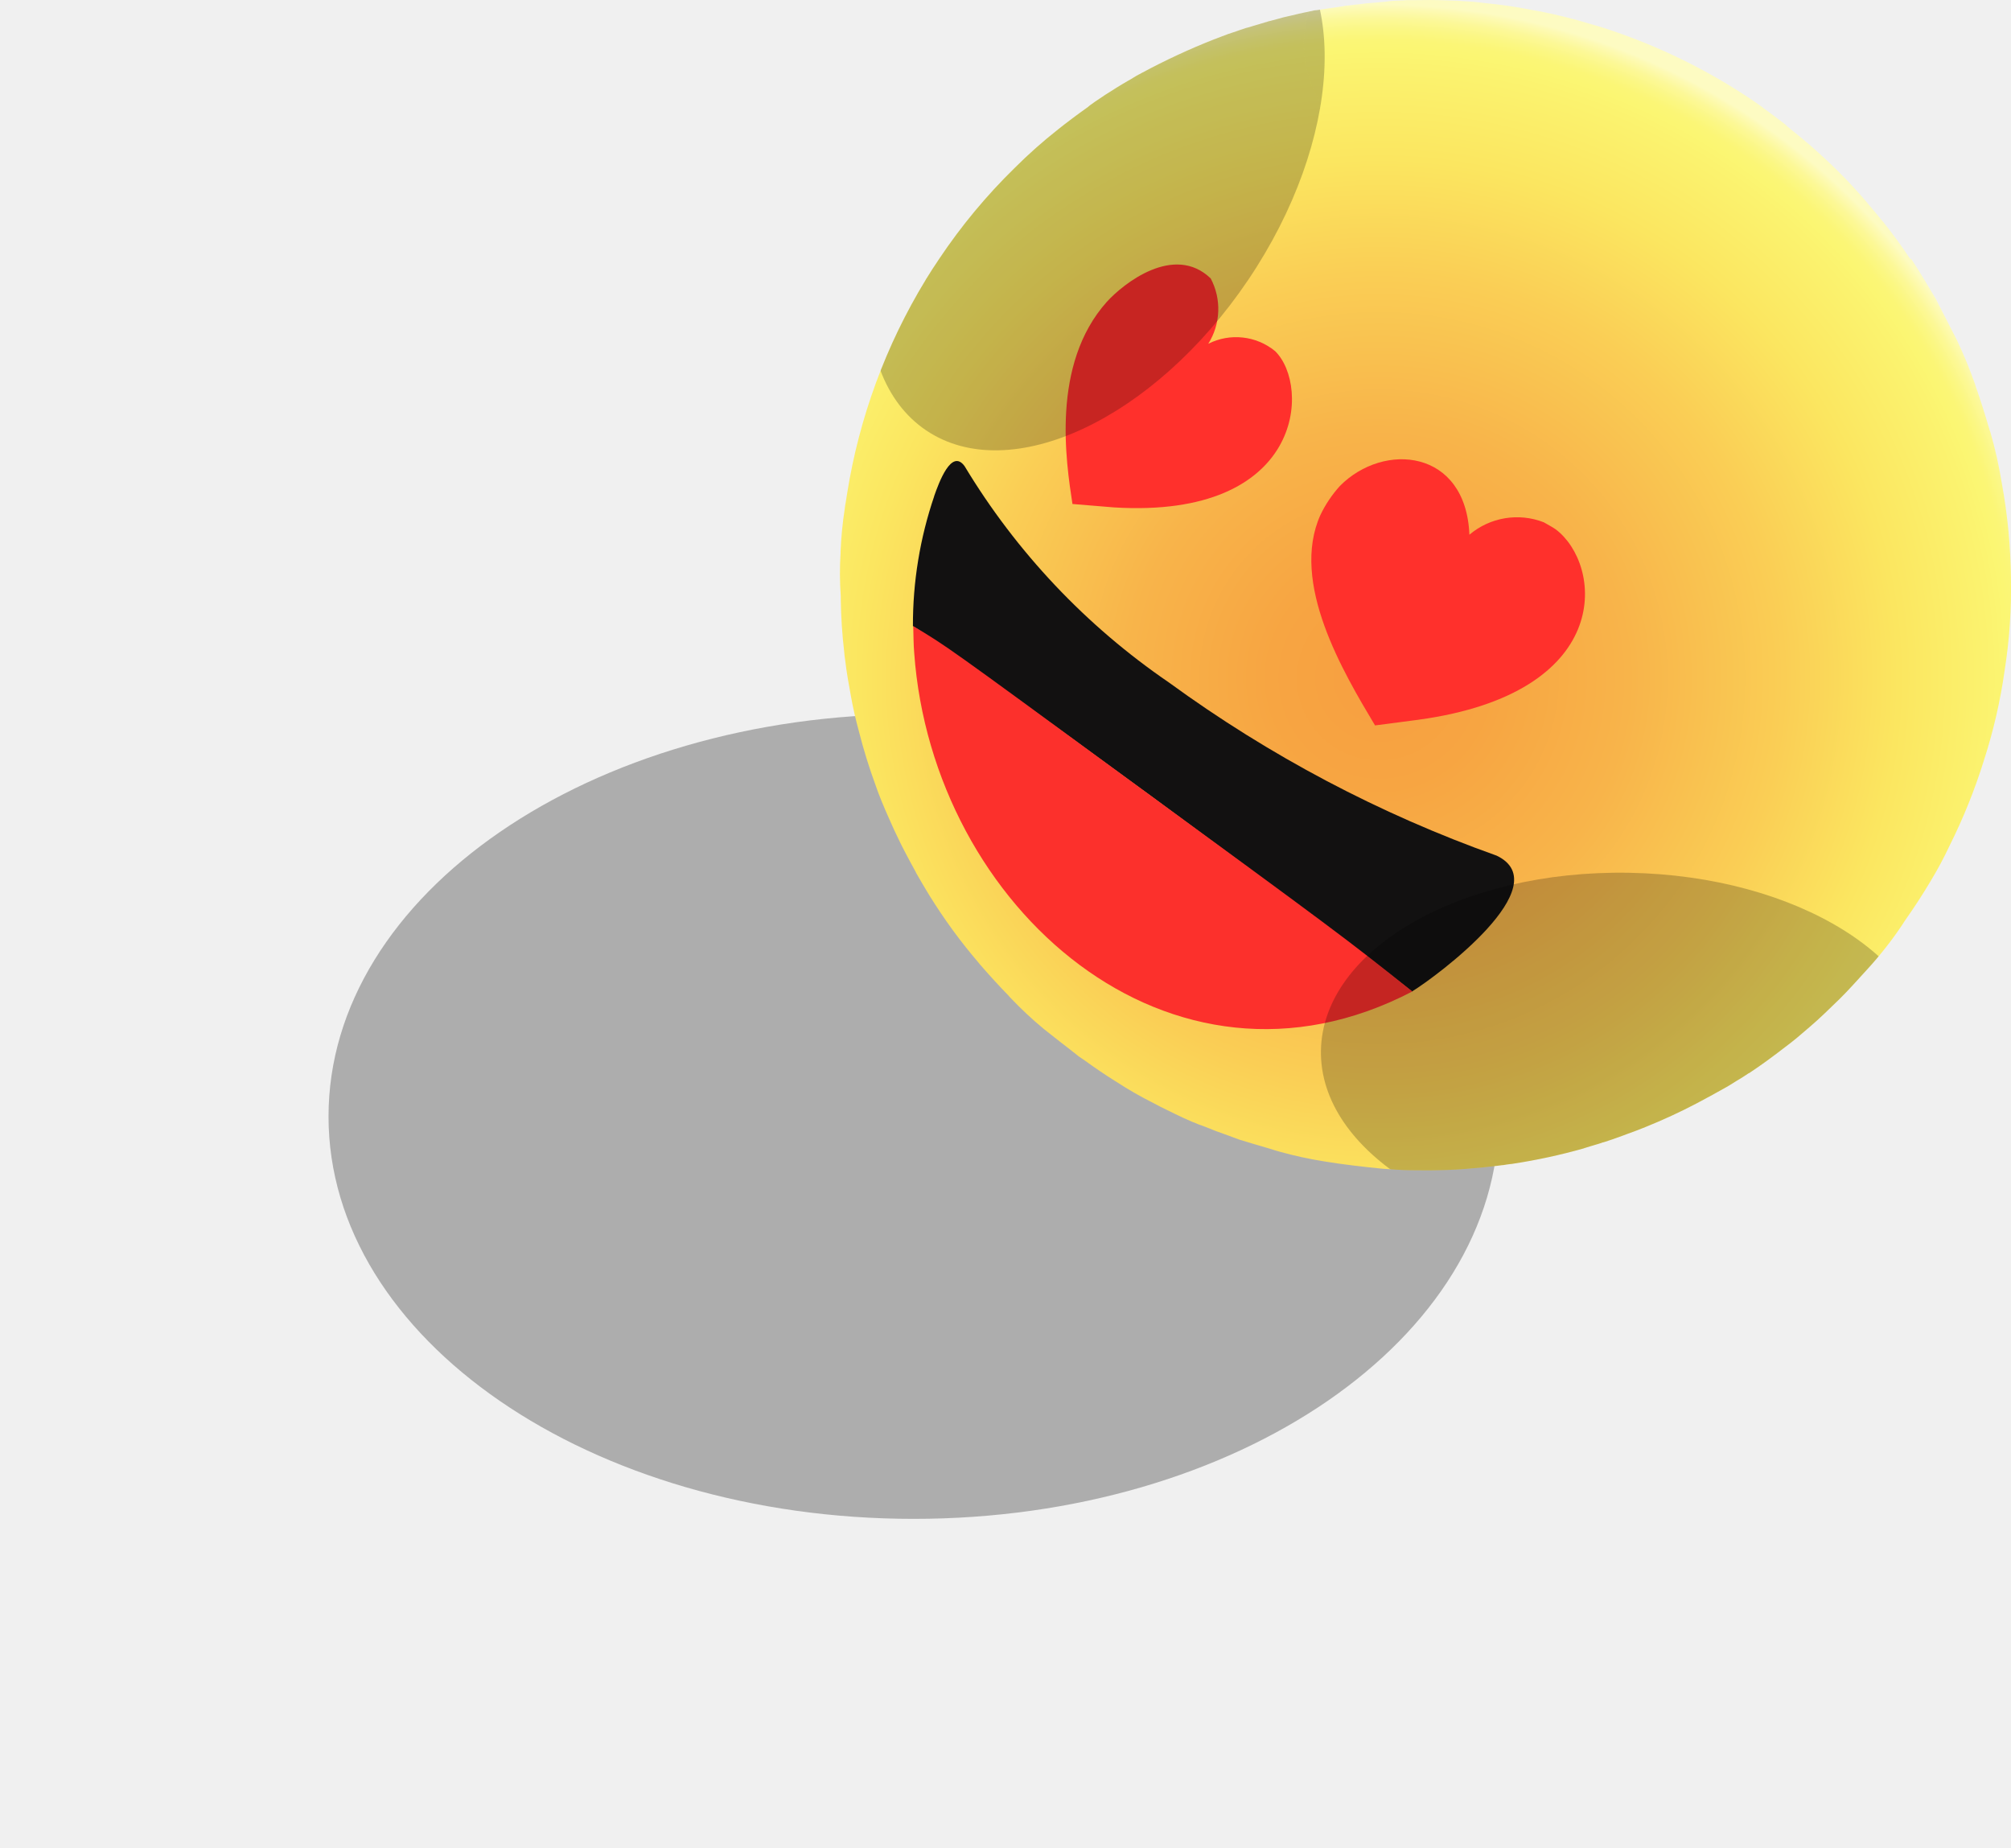
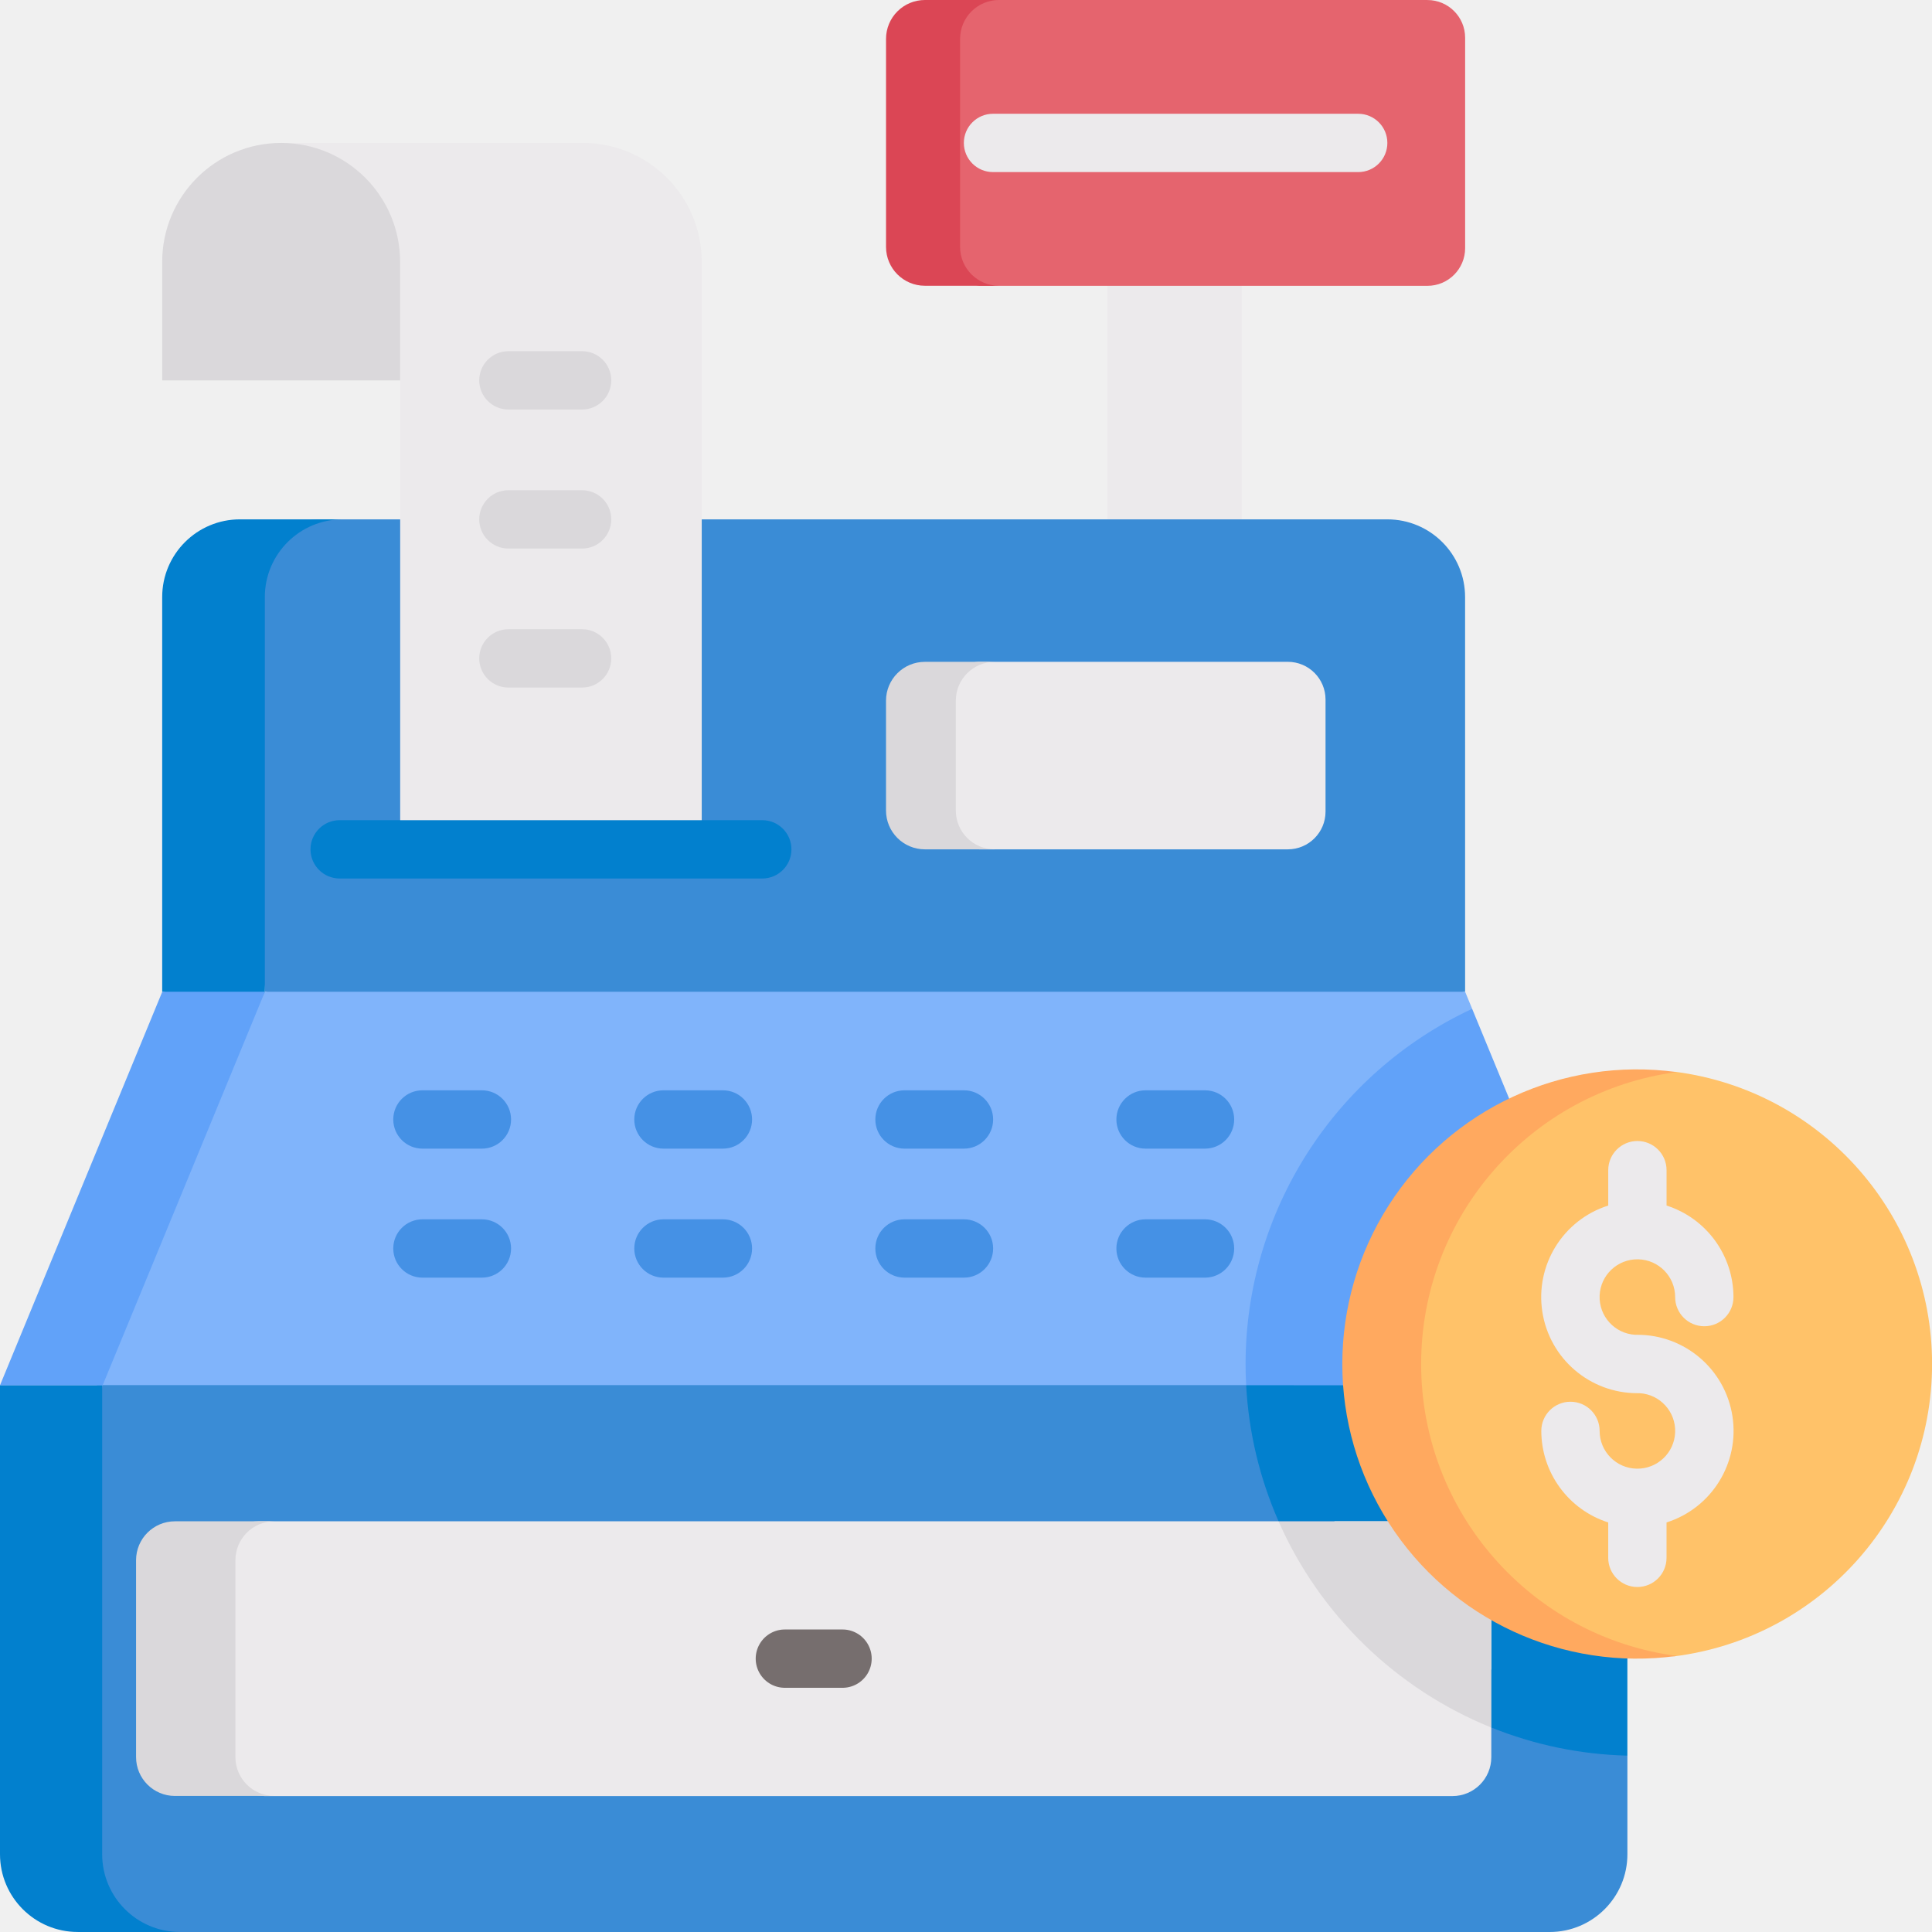
- <svg xmlns="http://www.w3.org/2000/svg" xmlns:xlink="http://www.w3.org/1999/xlink" width="82.478" height="75.758" viewBox="0 0 82.478 75.758">
-   <defs>
-     <radialGradient id="radial-gradient" cx="0.471" cy="0.58" r="0.575" gradientTransform="matrix(-0.999, -0.004, -0.004, 1, 0.933, 0.001)" gradientUnits="objectBoundingBox">
-       <stop offset="0" stop-color="#f79f40" />
-       <stop offset="0.163" stop-color="#f7a542" />
-       <stop offset="0.371" stop-color="#f8b44a" />
-       <stop offset="0.601" stop-color="#face55" />
-       <stop offset="0.771" stop-color="#fbe660" />
-       <stop offset="0.91" stop-color="#fbf36f" />
-       <stop offset="0.932" stop-color="#fbf672" />
-       <stop offset="0.947" stop-color="#fbf676" />
-       <stop offset="0.962" stop-color="#fbf783" />
-       <stop offset="0.978" stop-color="#fcf897" />
-       <stop offset="0.994" stop-color="#fdfab4" />
-       <stop offset="1" stop-color="#fdfbc2" />
-     </radialGradient>
-     <clipPath id="clip-path">
-       <path id="Trazado_116496" data-name="Trazado 116496" d="M52.65,29.84v-.06c0-.11-.03-.77-.15-1.75-.01-.09-.02-.17-.03-.26-.02-.12-.04-.25-.06-.38a23.894,23.894,0,0,0-3.15-8.77c0-.01-.01-.01-.01-.02-.17-.29-.35-.57-.54-.85h0a23.353,23.353,0,0,0-3.06-3.74,20.449,20.449,0,0,0-1.77-1.6c-.39-.32-.78-.62-1.19-.91a.265.265,0,0,1-.06-.05l-.05-.04-.21-.15c-.26-.18-.55-.37-.86-.57h0c-.01-.01-.02-.01-.03-.02-.15-.09-.3-.19-.47-.28-.07-.04-.15-.09-.22-.13s-.12-.07-.19-.11a1.092,1.092,0,0,0-.15-.08,25.413,25.413,0,0,0-2.93-1.4c-.26-.11-.47-.18-.58-.23l-.18-.07-.18-.07c-.01,0-.02-.01-.03-.01l-.04-.01-.3-.1-.04-.01c-.01,0-.03-.01-.04-.01l-.2-.07a2.759,2.759,0,0,0-.27-.08l-.23-.07c-.04-.01-.09-.03-.13-.04-.01,0-.03-.01-.04-.01s-.03-.01-.05-.01a.636.636,0,0,1-.07-.02l-.26-.07-.22-.06c-.07-.02-.14-.03-.21-.05h-.01l-.13-.03-.25-.06-.18-.04a2.049,2.049,0,0,0-.24-.05c-.01,0-.03-.01-.04-.01-.06-.01-.12-.03-.18-.04l-.11-.02-.13-.03h-.02l-.04-.01c-.02,0-.05-.01-.07-.01a1.766,1.766,0,0,1-.2-.04.6.6,0,0,0-.12-.02h0a2.068,2.068,0,0,1-.22-.04l-.19-.03c-.03-.01-.07-.01-.11-.02a.985.985,0,0,0-.17-.02,1,1,0,0,0-.16-.02l-.27-.03-.25-.03c-.03,0-.05-.01-.08-.01h-.02a1.641,1.641,0,0,0-.23-.02l-.34-.03c-.08-.01-.16-.01-.23-.02-.09-.01-.17-.01-.26-.02s-.18-.01-.27-.02A.97.97,0,0,1,29.76,7h-.37c-.48-.01-.96-.01-1.45,0-.11,0-.21,0-.31.01s-.22.01-.32.02c-.07,0-.13.01-.19.01-.16.01-.31.02-.46.04-.05,0-.11.01-.16.01-.22.02-.43.04-.64.07-.1.01-.2.02-.3.04h-.01c-.02,0-.04.01-.06.01q-.24.03-.45.06c-.11.02-.23.04-.34.05-.26.04-.47.08-.61.11-.7.14-1.38.3-2.06.5-.41.11-.77.22-1.21.38a24.021,24.021,0,0,0-5.31,2.61h0c-.17.11-.33.22-.49.33a.265.265,0,0,0-.06.05c-.28.2-.56.4-.84.61a.423.423,0,0,1-.07.05l-.02.02-.02.02c-.01.01-.02.02-.03.02s-.02.01-.03.02c-.08.06-.15.12-.23.18-.15.12-.3.24-.44.36-.08.07-.16.13-.24.2-.16.14-.32.27-.46.4l-.02.02-.02.02c-.03.03-.07.06-.1.09-.75.69-1.21,1.19-1.24,1.22-.23.25-.46.51-.69.77-.16.19-.33.38-.5.59-.01.01-.02.03-.04.04l-.03.03c-.34.42-.69.89-1.08,1.46l-.01.01-.01.01c-.01.01-.01.02-.02.02-.18.26-.36.55-.54.86-.16.26-.32.52-.46.75l-.46.88c-.15.29-.29.56-.42.82a16.758,16.758,0,0,0-.76,1.82h0v.01c-.22.6-.42,1.23-.6,1.84l-.01.02a.037.037,0,0,1-.01.03,17.968,17.968,0,0,0-.5,2.13,23.506,23.506,0,0,0-.17,7.66,22.794,22.794,0,0,0,.82,3.68,23.944,23.944,0,0,0,1.38,3.51,15.311,15.311,0,0,0,.75,1.42c.32.56.68,1.11,1.06,1.66.04.07.09.13.13.2a16,16,0,0,0,1.39,1.8c.34.37.78.88,1.14,1.24s.83.82,1.22,1.15h0c.42.37.6.53.99.83q.72.585,1.47,1.08h.01c.16.11.32.22.49.32.19.12.38.24.55.34.09.05.22.13.36.21a.573.573,0,0,1,.07.04c.15.09.33.18.52.29.04.02.09.05.13.07a22.789,22.789,0,0,0,2.12,1c.18.07.42.17.7.28l.24.09.42.15.3.1.11.03c.01,0,.01,0,.02.01l.16.05a2.759,2.759,0,0,0,.27.08l.26.08c.01,0,.02,0,.02.01a22.1,22.1,0,0,0,2.96.66l.09.01c.08.01.17.03.27.04h.03l.23.03.53.06c.24.03.56.05.79.07s.49.03.74.04h.02c.13.01.25.01.37.01.33.01.77,0,1.1.01s.79-.03,1.13-.05c.72-.06,1.68-.17,2.39-.28a18.747,18.747,0,0,0,1.84-.38c.14-.04.28-.08.43-.12.43-.12.87-.25,1.24-.36l.43-.16c.35-.12.69-.25,1.03-.38l.17-.06c.4-.15.89-.38,1.32-.59.19-.09.37-.18.55-.28a15.71,15.71,0,0,0,1.56-.88c.02-.01.03-.02.05-.03.41-.26.82-.52,1.22-.81.09-.06.18-.12.26-.17l.44-.34c.12-.09.23-.18.35-.27l.66-.52a14.289,14.289,0,0,0,1.37-1.26l.03-.03.07-.07c.35-.35.74-.77,1.2-1.29a.138.138,0,0,0,.03-.04h0a20.958,20.958,0,0,0,2.02-2.71c.01-.01.01-.02.02-.03.19-.3.38-.61.57-.95v-.01h0c.08-.14.16-.29.24-.44.11-.2.22-.41.31-.59l.09-.18c.16-.32.31-.65.47-.99.21-.47.41-.94.56-1.36h0c.26-.7.5-1.44.71-2.23.13-.48.25-.96.33-1.41.1-.48.18-.98.25-1.5.02-.12.03-.23.05-.34.08-.69.14-1.41.16-2.14v-.13C52.68,31.04,52.68,30.45,52.65,29.84Z" transform="translate(-4.654 -6.992)" />
-     </clipPath>
-     <linearGradient id="linear-gradient" x1="-0.166" y1="-323.933" x2="-1.166" y2="-323.933" gradientUnits="objectBoundingBox">
-       <stop offset="0" stop-color="#19b79c" />
-       <stop offset="0.405" stop-color="#1dbb9e" />
-       <stop offset="0.825" stop-color="#2ac8a3" />
-       <stop offset="0.997" stop-color="#31cfa6" />
-     </linearGradient>
-     <linearGradient id="linear-gradient-2" x1="-2.106" y1="-363.238" x2="-3.08" y2="-363.238" xlink:href="#linear-gradient" />
-     <clipPath id="clip-path-2">
-       <path id="Trazado_116504" data-name="Trazado 116504" d="M4.652,29.65v-.06a15.757,15.757,0,0,1,.17-1.74,2.335,2.335,0,0,1,.04-.26c.02-.12.04-.25.06-.38a24.088,24.088,0,0,1,3.22-8.75c0-.01.01-.01.01-.02.18-.29.36-.57.55-.85h0a23.39,23.39,0,0,1,3.09-3.72,20.134,20.134,0,0,1,1.78-1.58q.585-.465,1.2-.9a.265.265,0,0,0,.06-.05l.05-.04.21-.15c.26-.18.55-.37.86-.56h0c.01-.01.02-.01.03-.02.15-.09.31-.19.47-.28a2.53,2.53,0,0,0,.22-.13c.06-.04.12-.07.19-.11.05-.03.1-.05.15-.08a27.308,27.308,0,0,1,2.95-1.37c.26-.1.47-.18.58-.22l.18-.06.18-.06c.01,0,.02-.01.03-.01l.05-.02.3-.1.04-.01c.01,0,.03-.01.04-.01l.2-.06c.08-.02.19-.06.27-.08l.23-.07a.647.647,0,0,0,.13-.04c.01,0,.03-.01.04-.01s.03-.01.05-.01a.637.637,0,0,0,.07-.02l.26-.07.22-.06c.07-.02.14-.03.21-.05h.01l.13-.03c.08-.02.18-.04.25-.06l.18-.04c.08-.02.16-.03.24-.05.01,0,.03-.01.04-.01a1.163,1.163,0,0,0,.18-.04l.11-.01.13-.02h.02l.04-.01c.02,0,.05-.01.07-.01l.2-.03c.04-.01.09-.01.13-.02h0l.22-.03.19-.03a.516.516,0,0,0,.11-.02.985.985,0,0,1,.17-.02c.06-.01.11-.01.16-.02l.27-.03.25-.03c.03,0,.05-.01.08-.01h.02c.07-.01.15-.01.23-.02l.34-.03c.08-.01.16-.01.23-.02a1.569,1.569,0,0,1,.24-.03,2.437,2.437,0,0,1,.27-.01.86.86,0,0,1,.16-.01l.15-.01h.24c.49-.01.97-.01,1.45.01.11,0,.21.01.31.01s.22.01.32.02c.07,0,.13.01.19.01.16.01.31.02.46.04.05.01.11.01.16.02.22.02.43.05.64.07.1.01.2.03.3.04h.01c.02,0,.04.01.06.01.16.02.31.05.45.07l.34.06c.26.05.47.09.6.11.69.14,1.38.31,2.06.52.41.11.76.23,1.21.39a24.178,24.178,0,0,1,5.28,2.65h0c.16.11.33.22.49.34a.265.265,0,0,1,.06.05c.28.2.56.41.83.62a.424.424,0,0,0,.07.05l.02.02.02.02.03.03c.01.01.02.01.02.02.08.06.15.12.22.18.15.12.3.24.44.36.08.07.16.14.24.2.16.14.31.28.46.41l.02.02.02.02c.03.03.07.06.1.09.75.69,1.2,1.2,1.23,1.23.23.25.46.51.68.78.16.19.32.38.49.59.01.01.02.03.04.04l.02.03c.33.42.69.89,1.07,1.47l.04.01.01.01c.01.01.01.02.02.02.17.26.36.56.54.86.16.26.31.53.45.75l.45.88c.15.29.29.56.42.82a18.431,18.431,0,0,1,.75,1.83h0v.01c.21.6.41,1.23.59,1.85l.01.02a.037.037,0,0,0,.01.03,17.59,17.59,0,0,1,.48,2.14,22.71,22.71,0,0,1,.37,3.87,21.465,21.465,0,0,1-.26,3.8,21.96,21.96,0,0,1-.85,3.68,23.286,23.286,0,0,1-1.41,3.5,15.244,15.244,0,0,1-.76,1.42c-.33.56-.69,1.11-1.07,1.65-.04.07-.09.13-.13.2a15.2,15.2,0,0,1-1.41,1.79c-.34.37-.79.88-1.15,1.23s-.84.82-1.22,1.14h0c-.43.37-.6.52-1,.82-.49.38-.98.74-1.48,1.07H41.9c-.16.11-.32.21-.49.31-.19.12-.38.24-.55.33-.09.05-.22.12-.36.2a.574.574,0,0,0-.07.04c-.15.08-.33.18-.52.28-.04.02-.09.05-.13.07a23.108,23.108,0,0,1-2.12.98c-.18.07-.42.17-.71.27l-.24.09-.42.15-.3.1-.11.03c-.01,0-.01,0-.02.01l-.16.05c-.08.02-.19.06-.27.08l-.26.08c-.01,0-.02,0-.02.01a23.962,23.962,0,0,1-2.96.64l-.09.01c-.08.01-.17.02-.27.04H31.8l-.23.03-.53.06c-.24.02-.56.05-.79.07s-.49.03-.74.04h-.02c-.13,0-.25.01-.37.01-.33.01-.77,0-1.1,0s-.79-.04-1.13-.06c-.72-.07-1.68-.18-2.39-.3a16.281,16.281,0,0,1-1.84-.4c-.14-.04-.28-.08-.43-.13-.43-.12-.87-.26-1.24-.37l-.43-.16c-.35-.12-.69-.25-1.03-.39l-.17-.06c-.4-.15-.88-.38-1.32-.6-.19-.09-.37-.18-.55-.28a15.612,15.612,0,0,1-1.55-.89.219.219,0,0,0-.05-.03c-.41-.26-.81-.53-1.21-.82-.09-.06-.17-.12-.25-.17L14,49.97c-.12-.09-.23-.18-.35-.27l-.66-.52a15.233,15.233,0,0,1-1.36-1.27l-.03-.03-.06-.07c-.34-.35-.74-.78-1.19-1.3a.138.138,0,0,1-.03-.04h0a21.889,21.889,0,0,1-2-2.73c-.01-.01-.01-.02-.02-.03-.18-.3-.37-.61-.56-.95v-.01h0c-.08-.14-.16-.29-.24-.44-.11-.21-.22-.41-.31-.59l-.09-.18c-.16-.32-.31-.65-.46-.99-.21-.47-.41-.95-.55-1.36h0a22.441,22.441,0,0,1-.69-2.23c-.13-.48-.24-.96-.32-1.41-.09-.49-.18-.98-.24-1.5-.02-.12-.03-.23-.04-.34a21.166,21.166,0,0,1-.14-2.14v-.13A13.347,13.347,0,0,1,4.652,29.65Z" transform="translate(-4.627 -6.983)" fill="url(#radial-gradient)" />
-     </clipPath>
-   </defs>
-   <g id="Grupo_157926" data-name="Grupo 157926" transform="translate(13.474)">
-     <ellipse id="Elipse_4737" data-name="Elipse 4737" cx="24" cy="16.5" rx="24" ry="16.5" transform="translate(0 29.284)" fill="#0b0b0b" opacity="0.292" style="mix-blend-mode: multiply;isolation: isolate" />
-     <path id="Trazado_116493" data-name="Trazado 116493" d="M4.652,29.65v-.06a15.757,15.757,0,0,1,.17-1.74,2.335,2.335,0,0,1,.04-.26c.02-.12.04-.25.06-.38a24.088,24.088,0,0,1,3.22-8.75c0-.01.01-.01.01-.02.18-.29.36-.57.55-.85h0a23.39,23.39,0,0,1,3.09-3.72,20.134,20.134,0,0,1,1.78-1.58q.585-.465,1.2-.9a.265.265,0,0,0,.06-.05l.05-.04.21-.15c.26-.18.55-.37.86-.56h0c.01-.01.02-.01.03-.02.15-.09.31-.19.47-.28a2.53,2.53,0,0,0,.22-.13c.06-.04.12-.07.19-.11.05-.03.1-.05.15-.08a27.308,27.308,0,0,1,2.95-1.37c.26-.1.47-.18.58-.22l.18-.06.18-.06c.01,0,.02-.01.03-.01l.05-.02.3-.1.04-.01c.01,0,.03-.01.04-.01l.2-.06c.08-.02.19-.06.27-.08l.23-.07a.647.647,0,0,0,.13-.04c.01,0,.03-.01.04-.01s.03-.01.05-.01a.637.637,0,0,0,.07-.02l.26-.07.22-.06c.07-.02.14-.03.21-.05h.01l.13-.03c.08-.02.18-.04.25-.06l.18-.04c.08-.02.16-.03.24-.05.01,0,.03-.01.04-.01a1.163,1.163,0,0,0,.18-.04l.11-.01.13-.02h.02l.04-.01c.02,0,.05-.01.07-.01l.2-.03c.04-.01.09-.01.13-.02h0l.22-.03.19-.03a.516.516,0,0,0,.11-.02.985.985,0,0,1,.17-.02c.06-.01.11-.01.16-.02l.27-.03.25-.03c.03,0,.05-.01.08-.01h.02c.07-.01.15-.01.23-.02l.34-.03c.08-.01.16-.01.23-.02a1.569,1.569,0,0,1,.24-.03,2.437,2.437,0,0,1,.27-.01.86.86,0,0,1,.16-.01l.15-.01h.24c.49-.01.97-.01,1.45.01.11,0,.21.01.31.01s.22.01.32.02c.07,0,.13.01.19.01.16.01.31.02.46.04.05.01.11.01.16.02.22.02.43.05.64.07.1.01.2.03.3.04h.01c.02,0,.04.01.06.01.16.02.31.05.45.07l.34.06c.26.05.47.09.6.11.69.14,1.38.31,2.06.52.41.11.76.23,1.21.39a24.178,24.178,0,0,1,5.28,2.65h0c.16.11.33.22.49.34a.265.265,0,0,1,.06.05c.28.2.56.41.83.62a.424.424,0,0,0,.07.05l.02.02.02.02.03.03c.01.01.02.01.02.02.08.06.15.12.22.18.15.12.3.24.44.36.08.07.16.14.24.2.16.14.31.28.46.41l.02.02.02.02c.03.03.07.06.1.09.75.69,1.2,1.2,1.23,1.23.23.25.46.51.68.78.16.19.32.38.49.59.01.01.02.03.04.04l.02.03c.33.42.69.89,1.07,1.47l.04.01.01.01c.01.01.01.02.02.02.17.26.36.56.54.86.16.26.31.53.45.75l.45.88c.15.29.29.56.42.82a18.431,18.431,0,0,1,.75,1.83h0v.01c.21.6.41,1.23.59,1.85l.01.02a.037.037,0,0,0,.01.03,17.59,17.59,0,0,1,.48,2.14,22.71,22.71,0,0,1,.37,3.87,21.465,21.465,0,0,1-.26,3.8,21.96,21.96,0,0,1-.85,3.68,23.286,23.286,0,0,1-1.41,3.5,15.244,15.244,0,0,1-.76,1.42c-.33.56-.69,1.11-1.07,1.65-.04.07-.09.13-.13.2a15.2,15.2,0,0,1-1.41,1.79c-.34.37-.79.88-1.15,1.23s-.84.82-1.22,1.14h0c-.43.37-.6.52-1,.82-.49.38-.98.74-1.48,1.07H41.9c-.16.11-.32.21-.49.31-.19.12-.38.24-.55.33-.09.05-.22.12-.36.2a.574.574,0,0,0-.07.04c-.15.08-.33.18-.52.28-.04.02-.09.05-.13.07a23.108,23.108,0,0,1-2.12.98c-.18.07-.42.17-.71.27l-.24.09-.42.15-.3.1-.11.03c-.01,0-.01,0-.02.01l-.16.05c-.08.02-.19.06-.27.08l-.26.08c-.01,0-.02,0-.02.01a23.962,23.962,0,0,1-2.96.64l-.09.01c-.08.01-.17.02-.27.04H31.8l-.23.03-.53.06c-.24.02-.56.05-.79.07s-.49.03-.74.04h-.02c-.13,0-.25.01-.37.01-.33.01-.77,0-1.1,0s-.79-.04-1.13-.06c-.72-.07-1.68-.18-2.39-.3a16.281,16.281,0,0,1-1.84-.4c-.14-.04-.28-.08-.43-.13-.43-.12-.87-.26-1.24-.37l-.43-.16c-.35-.12-.69-.25-1.03-.39l-.17-.06c-.4-.15-.88-.38-1.32-.6-.19-.09-.37-.18-.55-.28a15.612,15.612,0,0,1-1.55-.89.219.219,0,0,0-.05-.03c-.41-.26-.81-.53-1.21-.82-.09-.06-.17-.12-.25-.17L14,49.97c-.12-.09-.23-.18-.35-.27l-.66-.52a15.233,15.233,0,0,1-1.36-1.27l-.03-.03-.06-.07c-.34-.35-.74-.78-1.19-1.3a.138.138,0,0,1-.03-.04h0a21.889,21.889,0,0,1-2-2.73c-.01-.01-.01-.02-.02-.03-.18-.3-.37-.61-.56-.95v-.01h0c-.08-.14-.16-.29-.24-.44-.11-.21-.22-.41-.31-.59l-.09-.18c-.16-.32-.31-.65-.46-.99-.21-.47-.41-.95-.55-1.36h0a22.441,22.441,0,0,1-.69-2.23c-.13-.48-.24-.96-.32-1.41-.09-.49-.18-.98-.24-1.5-.02-.12-.03-.23-.04-.34a21.166,21.166,0,0,1-.14-2.14v-.13A13.347,13.347,0,0,1,4.652,29.65Z" transform="translate(16.349 -6.983)" fill="url(#radial-gradient)" />
-     <g id="Grupo_86225" data-name="Grupo 86225" transform="translate(20.955 0.009)" clip-path="url(#clip-path)">
-       <path id="Trazado_116494" data-name="Trazado 116494" d="M50.67,21.64a4.37,4.37,0,0,1,.18-.46C50.8,21.33,50.74,21.48,50.67,21.64Z" transform="translate(-48.844 -6.992)" fill="url(#linear-gradient)" />
-       <path id="Trazado_116495" data-name="Trazado 116495" d="M4.7,34.92c.03-.14.05-.28.08-.41C4.75,34.65,4.73,34.79,4.7,34.92Z" transform="translate(43.196 -6.992)" fill="url(#linear-gradient-2)" />
-     </g>
-     <path id="Trazado_116497" data-name="Trazado 116497" d="M25.873,27.33A16.375,16.375,0,0,0,25,32.66c2.26,1.39,16.97,12.2,20.47,14.98,1.03-.63,6.02-4.35,3.47-5.57a52.925,52.925,0,0,1-13.44-7.1,28.664,28.664,0,0,1-8.38-8.87c-.54-.75-1.06.69-1.25,1.23" transform="translate(-1.032 -6.983)" fill="#121111" />
-     <path id="Trazado_116499" data-name="Trazado 116499" d="M29.22,33.76c.75,10.43,10.52,19.05,20.43,13.88-2.65-2.12-3.33-2.62-11.66-8.71-7.45-5.46-7.45-5.46-8.81-6.27.01.33.01.77.04,1.1" transform="translate(-5.199 -6.983)" fill="#fc302c" />
-     <g id="Grupo_86231" data-name="Grupo 86231" transform="translate(40.307 18.833)">
-       <path id="Trazado_116501" data-name="Trazado 116501" d="M22.473,28.1c-1.25,2.78.93,6.44,2.24,8.63.65-.09,1.52-.19,2.17-.29,7.67-1.22,7.14-6.32,5.24-7.75-.14-.1-.34-.2-.49-.29a3.024,3.024,0,0,0-3.05.51c-.14-3.51-3.51-3.82-5.31-2a4.969,4.969,0,0,0-.8,1.19" transform="translate(-22.099 -25.816)" fill="#ff302c" />
-     </g>
-     <g id="Grupo_86232" data-name="Grupo 86232" transform="translate(30.232 10.846)">
-       <path id="Trazado_116503" data-name="Trazado 116503" d="M35.806,19.36c-2.3,2.57-1.67,6.58-1.41,8.29.51.04,1.19.1,1.7.14,7.78.48,8.08-4.98,6.61-6.41a2.529,2.529,0,0,0-2.74-.3,2.679,2.679,0,0,0,.1-2.68c-1.5-1.44-3.58.21-4.26.96" transform="translate(-34.117 -17.829)" fill="#ff302c" />
-     </g>
-     <g id="Enmascarar_grupo_59" data-name="Enmascarar grupo 59" transform="translate(20.976 0)" clip-path="url(#clip-path-2)">
-       <g id="Grupo_86233" data-name="Grupo 86233" transform="translate(-2.683 -7.272)" opacity="0.561" style="mix-blend-mode: multiply;isolation: isolate">
-         <g id="Grupo_86230" data-name="Grupo 86230" transform="translate(0)">
-           <ellipse id="Elipse_4734" data-name="Elipse 4734" cx="12.5" cy="7.5" rx="12.5" ry="7.5" transform="translate(21.707 1.557)" fill="#fff" opacity="0.743" />
-           <ellipse id="Elipse_4735" data-name="Elipse 4735" cx="12.5" cy="7.5" rx="12.5" ry="7.5" transform="translate(26.415 8.388) rotate(124)" opacity="0.387" />
-           <ellipse id="Elipse_4736" data-name="Elipse 4736" cx="12.5" cy="7.5" rx="12.5" ry="7.5" transform="matrix(-1, -0.017, 0.017, -1, 47.282, 58.274)" opacity="0.387" />
-         </g>
+ <svg xmlns="http://www.w3.org/2000/svg" id="cash-machine" width="78.25" height="78.25" viewBox="0 0 78.25 78.25">
+   <g id="Grupo_1099034" data-name="Grupo 1099034" transform="translate(44.853 9.787)">
+     <path id="Trazado_873183" data-name="Trazado 873183" d="M293.478,64.036h5.441v13.31h-5.441Z" transform="translate(-293.478 -64.036)" fill="#eceaec" />
+   </g>
+   <g id="Grupo_1099037" data-name="Grupo 1099037" transform="translate(9.408 21.035)">
+     <g id="Grupo_1099036" data-name="Grupo 1099036">
+       <g id="Grupo_1099035" data-name="Grupo 1099035">
+         <path id="Trazado_873184" data-name="Trazado 873184" d="M111.492,156.771l-26.384,4.213-22.227-4.214L61.56,140.786c0-1.739,1.825-3.149,3.564-3.149h3.235l6.107,9.023,6.107-9.023h27.769a3.149,3.149,0,0,1,3.149,3.149Z" transform="translate(-61.56 -137.637)" fill="#3a8cd6" />
      </g>
    </g>
  </g>
+   <g id="Grupo_1099040" data-name="Grupo 1099040" transform="translate(6.572 21.035)">
+     <g id="Grupo_1099039" data-name="Grupo 1099039">
+       <g id="Grupo_1099038" data-name="Grupo 1099038">
+         <path id="Trazado_873185" data-name="Trazado 873185" d="M50.309,137.638H46.152A3.149,3.149,0,0,0,43,140.787v15.984l4.157.664V140.787A3.149,3.149,0,0,1,50.309,137.638Z" transform="translate(-43.003 -137.638)" fill="#0280ce" />
+       </g>
+     </g>
+   </g>
+   <g id="Grupo_1099041" data-name="Grupo 1099041" transform="translate(11.39 5.788)">
+     <path id="Trazado_873186" data-name="Trazado 873186" d="M74.527,37.874c2.661,0,1.558,2.157,1.558,4.818l3.26,4.8V66.486H91.559V42.692a4.818,4.818,0,0,0-4.818-4.818H74.527Z" transform="translate(-74.527 -37.874)" fill="#eceaec" />
+   </g>
+   <g id="Grupo_1099042" data-name="Grupo 1099042" transform="translate(6.572 5.789)">
+     <path id="Trazado_873187" data-name="Trazado 873187" d="M47.821,37.875A4.818,4.818,0,0,0,43,42.693v4.8h9.636v-4.8A4.818,4.818,0,0,0,47.821,37.875Z" transform="translate(-43.003 -37.875)" fill="#dad8db" />
+   </g>
+   <g id="Grupo_1099045" data-name="Grupo 1099045" transform="translate(37.725 0)">
+     <g id="Grupo_1099044" data-name="Grupo 1099044">
+       <g id="Grupo_1099043" data-name="Grupo 1099043">
+         <path id="Trazado_873188" data-name="Trazado 873188" d="M266.927,11.577H248.784a2.339,2.339,0,0,1-1.944-1.948l.037-6.749c0-.844,1.247-2.879,2.091-2.879h17.96a1.528,1.528,0,0,1,1.528,1.528v8.52A1.528,1.528,0,0,1,266.927,11.577Z" transform="translate(-246.84)" fill="#e5646e" />
+       </g>
+     </g>
+   </g>
+   <g id="Grupo_1099046" data-name="Grupo 1099046" transform="translate(35.885 0)">
+     <path id="Trazado_873189" data-name="Trazado 873189" d="M237.8,10V1.574A1.574,1.574,0,0,1,239.378,0h-3A1.574,1.574,0,0,0,234.8,1.574V10a1.574,1.574,0,0,0,1.574,1.574h3A1.574,1.574,0,0,1,237.8,10Z" transform="translate(-234.799 0)" fill="#db4655" />
+   </g>
+   <g id="Grupo_1099048" data-name="Grupo 1099048" transform="translate(37.248 26.805)">
+     <g id="Grupo_1099047" data-name="Grupo 1099047">
+       <path id="Trazado_873190" data-name="Trazado 873190" d="M258.631,182.981h-12.49c-.844,0-2.421-.562-2.421-1.406l.073-4.218c0-.844,1.5-1.971,2.348-1.971h12.49a1.528,1.528,0,0,1,1.528,1.528v4.539A1.528,1.528,0,0,1,258.631,182.981Z" transform="translate(-243.72 -175.386)" fill="#eceaec" />
+     </g>
+   </g>
+   <g id="Grupo_1099049" data-name="Grupo 1099049" transform="translate(35.885 26.805)">
+     <path id="Trazado_873191" data-name="Trazado 873191" d="M237.626,181.407v-4.446a1.575,1.575,0,0,1,1.574-1.574h-2.827a1.574,1.574,0,0,0-1.574,1.574v4.446a1.574,1.574,0,0,0,1.574,1.574H239.2A1.574,1.574,0,0,1,237.626,181.407Z" transform="translate(-234.799 -175.386)" fill="#dad8db" />
+   </g>
+   <g id="Grupo_1099050" data-name="Grupo 1099050" transform="translate(19.413 14.224)">
+     <path id="Trazado_873192" data-name="Trazado 873192" d="M131.188,95.434H128.2a1.181,1.181,0,1,1,0-2.362h2.985a1.181,1.181,0,1,1,0,2.362Z" transform="translate(-127.022 -93.072)" fill="#dad8db" />
+   </g>
+   <g id="Grupo_1099051" data-name="Grupo 1099051" transform="translate(19.413 19.855)">
+     <path id="Trazado_873193" data-name="Trazado 873193" d="M131.188,132.274H128.2a1.181,1.181,0,0,1,0-2.362h2.985a1.181,1.181,0,1,1,0,2.362Z" transform="translate(-127.022 -129.912)" fill="#dad8db" />
+   </g>
+   <g id="Grupo_1099052" data-name="Grupo 1099052" transform="translate(19.413 25.485)">
+     <path id="Trazado_873194" data-name="Trazado 873194" d="M131.188,169.114H128.2a1.181,1.181,0,0,1,0-2.362h2.985a1.181,1.181,0,0,1,0,2.362Z" transform="translate(-127.022 -166.752)" fill="#dad8db" />
+   </g>
+   <g id="Grupo_1099053" data-name="Grupo 1099053" transform="translate(39.038 4.608)">
+     <path id="Trazado_873195" data-name="Trazado 873195" d="M271.4,32.511H256.609a1.181,1.181,0,0,1,0-2.362H271.4a1.181,1.181,0,1,1,0,2.362Z" transform="translate(-255.428 -30.149)" fill="#eceaec" />
+   </g>
+   <g id="Grupo_1099054" data-name="Grupo 1099054" transform="translate(12.576 33.219)">
+     <path id="Trazado_873196" data-name="Trazado 873196" d="M100.583,219.719H83.466a1.181,1.181,0,1,1,0-2.362h17.117a1.181,1.181,0,0,1,0,2.362Z" transform="translate(-82.285 -217.357)" fill="#0280ce" />
+   </g>
+   <g id="Grupo_1099055" data-name="Grupo 1099055" transform="translate(2.953 40.169)">
+     <path id="Trazado_873197" data-name="Trazado 873197" d="M75.708,262.831H27.1L19.32,276.856l1.185,2.316,29.275,2.862,19.864-3.267,6.348-15.247Z" transform="translate(-19.32 -262.831)" fill="#80b4fb" />
+   </g>
+   <g id="Grupo_1099058" data-name="Grupo 1099058" transform="translate(3.32 56.105)">
+     <g id="Grupo_1099057" data-name="Grupo 1099057">
+       <g id="Grupo_1099056" data-name="Grupo 1099056">
+         <path id="Trazado_873198" data-name="Trazado 873198" d="M81.164,389.25H25.049A3.307,3.307,0,0,1,21.72,386.1l.818-19H68.873l5.776,8.909,9.664,6.094V386.1A3.149,3.149,0,0,1,81.164,389.25Z" transform="translate(-21.72 -367.105)" fill="#3a8cd6" />
+       </g>
+     </g>
+   </g>
+   <g id="Grupo_1099061" data-name="Grupo 1099061" transform="translate(0 56.105)">
+     <g id="Grupo_1099060" data-name="Grupo 1099060">
+       <g id="Grupo_1099059" data-name="Grupo 1099059">
+         <path id="Trazado_873199" data-name="Trazado 873199" d="M4.138,386.1v-19H0v19a3.149,3.149,0,0,0,3.149,3.149H7.287A3.149,3.149,0,0,1,4.138,386.1Z" transform="translate(0 -367.105)" fill="#0280ce" />
+       </g>
+     </g>
+   </g>
+   <g id="Grupo_1099062" data-name="Grupo 1099062" transform="translate(0 40.169)">
+     <path id="Trazado_873200" data-name="Trazado 873200" d="M6.572,262.83,0,278.767H4.157l6.572-15.937Z" transform="translate(0 -262.83)" fill="#61a2f9" />
+   </g>
+   <g id="Grupo_1099063" data-name="Grupo 1099063" transform="translate(50.448 40.859)">
+     <path id="Trazado_873201" data-name="Trazado 873201" d="M330.091,281.729q0,.433.024.86l2.892,2.738,1.476-.322,2.749-2.416,3.536-11.607-1.5-3.639A15.889,15.889,0,0,0,330.091,281.729Z" transform="translate(-330.091 -267.343)" fill="#61a2f9" />
+   </g>
+   <g id="Grupo_1099066" data-name="Grupo 1099066" transform="translate(50.472 56.105)">
+     <g id="Grupo_1099065" data-name="Grupo 1099065">
+       <g id="Grupo_1099064" data-name="Grupo 1099064">
+         <path id="Trazado_873202" data-name="Trazado 873202" d="M330.245,367.105a15.751,15.751,0,0,0,1.313,5.51H338.6a1.574,1.574,0,0,1,1.574,1.574v6.779a15.769,15.769,0,0,0,5.511,1.139v-15Z" transform="translate(-330.245 -367.105)" fill="#0280ce" />
+       </g>
+     </g>
+   </g>
+   <g id="Grupo_1099067" data-name="Grupo 1099067" transform="translate(8.31 61.616)">
+     <path id="Trazado_873203" data-name="Trazado 873203" d="M54.885,412.71l-.512-7.975c0-.87,1.293-1.574,2.162-1.574H97.848l4.308,4.381,4.308,3.973v1.2a1.574,1.574,0,0,1-1.574,1.575h-48.1C55.922,414.285,54.885,413.58,54.885,412.71Z" transform="translate(-54.373 -403.161)" fill="#eceaec" />
+   </g>
+   <g id="Grupo_1099068" data-name="Grupo 1099068" transform="translate(51.785 61.616)">
+     <path id="Trazado_873204" data-name="Trazado 873204" d="M347.453,411.515v-6.779a1.575,1.575,0,0,0-1.575-1.574h-7.043A15.961,15.961,0,0,0,347.453,411.515Z" transform="translate(-338.836 -403.161)" fill="#dad8db" />
+   </g>
+   <g id="Grupo_1099069" data-name="Grupo 1099069" transform="translate(5.511 61.616)">
+     <path id="Trazado_873205" data-name="Trazado 873205" d="M40.08,412.71v-7.975a1.575,1.575,0,0,1,1.574-1.574H37.63a1.574,1.574,0,0,0-1.574,1.574v7.975a1.574,1.574,0,0,0,1.574,1.575h4.024a1.574,1.574,0,0,1-1.574-1.575Z" transform="translate(-36.056 -403.161)" fill="#dad8db" />
+   </g>
+   <g id="Grupo_1099070" data-name="Grupo 1099070" transform="translate(30.642 65.997)">
+     <path id="Trazado_873206" data-name="Trazado 873206" d="M203.942,434.189h-2.267a1.181,1.181,0,1,1,0-2.361h2.267a1.181,1.181,0,1,1,0,2.361Z" transform="translate(-200.494 -431.827)" fill="#766e6e" />
+   </g>
+   <g id="Grupo_1099071" data-name="Grupo 1099071" transform="translate(15.926 44.16)">
+     <path id="Trazado_873207" data-name="Trazado 873207" d="M107.8,291.308h-2.409a1.181,1.181,0,1,1,0-2.362H107.8a1.181,1.181,0,1,1,0,2.362Z" transform="translate(-104.208 -288.946)" fill="#4591e5" />
+   </g>
+   <g id="Grupo_1099072" data-name="Grupo 1099072" transform="translate(25.69 44.16)">
+     <path id="Trazado_873208" data-name="Trazado 873208" d="M171.68,291.308h-2.409a1.181,1.181,0,1,1,0-2.362h2.409a1.181,1.181,0,1,1,0,2.362Z" transform="translate(-168.09 -288.946)" fill="#4591e5" />
+   </g>
+   <g id="Grupo_1099073" data-name="Grupo 1099073" transform="translate(35.453 44.16)">
+     <path id="Trazado_873209" data-name="Trazado 873209" d="M235.561,291.308h-2.409a1.181,1.181,0,0,1,0-2.362h2.409a1.181,1.181,0,1,1,0,2.362Z" transform="translate(-231.971 -288.946)" fill="#4591e5" />
+   </g>
+   <g id="Grupo_1099074" data-name="Grupo 1099074" transform="translate(45.216 44.16)">
+     <path id="Trazado_873210" data-name="Trazado 873210" d="M299.443,291.308h-2.409a1.181,1.181,0,1,1,0-2.362h2.409a1.181,1.181,0,1,1,0,2.362Z" transform="translate(-295.853 -288.946)" fill="#4591e5" />
+   </g>
+   <g id="Grupo_1099075" data-name="Grupo 1099075" transform="translate(15.926 49.385)">
+     <path id="Trazado_873211" data-name="Trazado 873211" d="M107.8,325.495h-2.409a1.181,1.181,0,0,1,0-2.362H107.8a1.181,1.181,0,0,1,0,2.362Z" transform="translate(-104.208 -323.133)" fill="#4591e5" />
+   </g>
+   <g id="Grupo_1099076" data-name="Grupo 1099076" transform="translate(25.69 49.385)">
+     <path id="Trazado_873212" data-name="Trazado 873212" d="M171.68,325.495h-2.409a1.181,1.181,0,0,1,0-2.362h2.409a1.181,1.181,0,0,1,0,2.362Z" transform="translate(-168.09 -323.133)" fill="#4591e5" />
+   </g>
+   <g id="Grupo_1099077" data-name="Grupo 1099077" transform="translate(35.453 49.385)">
+     <path id="Trazado_873213" data-name="Trazado 873213" d="M235.561,325.495h-2.409a1.181,1.181,0,0,1,0-2.362h2.409a1.181,1.181,0,0,1,0,2.362Z" transform="translate(-231.971 -323.133)" fill="#4591e5" />
+   </g>
+   <g id="Grupo_1099078" data-name="Grupo 1099078" transform="translate(45.216 49.385)">
+     <path id="Trazado_873214" data-name="Trazado 873214" d="M299.443,325.495h-2.409a1.181,1.181,0,0,1,0-2.362h2.409a1.181,1.181,0,0,1,0,2.362Z" transform="translate(-295.853 -323.133)" fill="#4591e5" />
+   </g>
+   <g id="Grupo_1099079" data-name="Grupo 1099079" transform="translate(55.753 43.394)">
+     <path id="Trazado_873215" data-name="Trazado 873215" d="M387.3,295.783a11.935,11.935,0,0,1-10.432,11.839,12.578,12.578,0,0,1-1.5-.121c-6.59,0-10.564-5.128-10.564-11.718s3.974-11.761,10.564-11.761a12.389,12.389,0,0,1,1.547-.072A11.935,11.935,0,0,1,387.3,295.783Z" transform="translate(-364.8 -283.932)" fill="#ffc269" />
+   </g>
+   <g id="Grupo_1099080" data-name="Grupo 1099080" transform="translate(54.385 43.312)">
+     <path id="Trazado_873216" data-name="Trazado 873216" d="M359.02,295.331a11.933,11.933,0,0,1,10.346-11.824,11.933,11.933,0,1,0,0,23.649A11.932,11.932,0,0,1,359.02,295.331Z" transform="translate(-355.846 -283.398)" fill="#ffa95f" />
+   </g>
+   <path id="Trazado_873217" data-name="Trazado 873217" d="M412.354,310.24c-.029,0-.059,0-.087,0a1.53,1.53,0,1,1,1.617-1.527,1.181,1.181,0,1,0,2.362,0,3.9,3.9,0,0,0-2.71-3.708v-1.433a1.181,1.181,0,0,0-2.362,0v1.433a3.891,3.891,0,0,0,1.181,7.6q.044,0,.087,0a1.53,1.53,0,1,1-1.617,1.527,1.181,1.181,0,1,0-2.362,0,3.9,3.9,0,0,0,2.71,3.708v1.434a1.181,1.181,0,0,0,2.362,0v-1.434a3.891,3.891,0,0,0-1.181-7.6Z" transform="translate(-346.037 -256.178)" fill="#eceaec" />
</svg>
